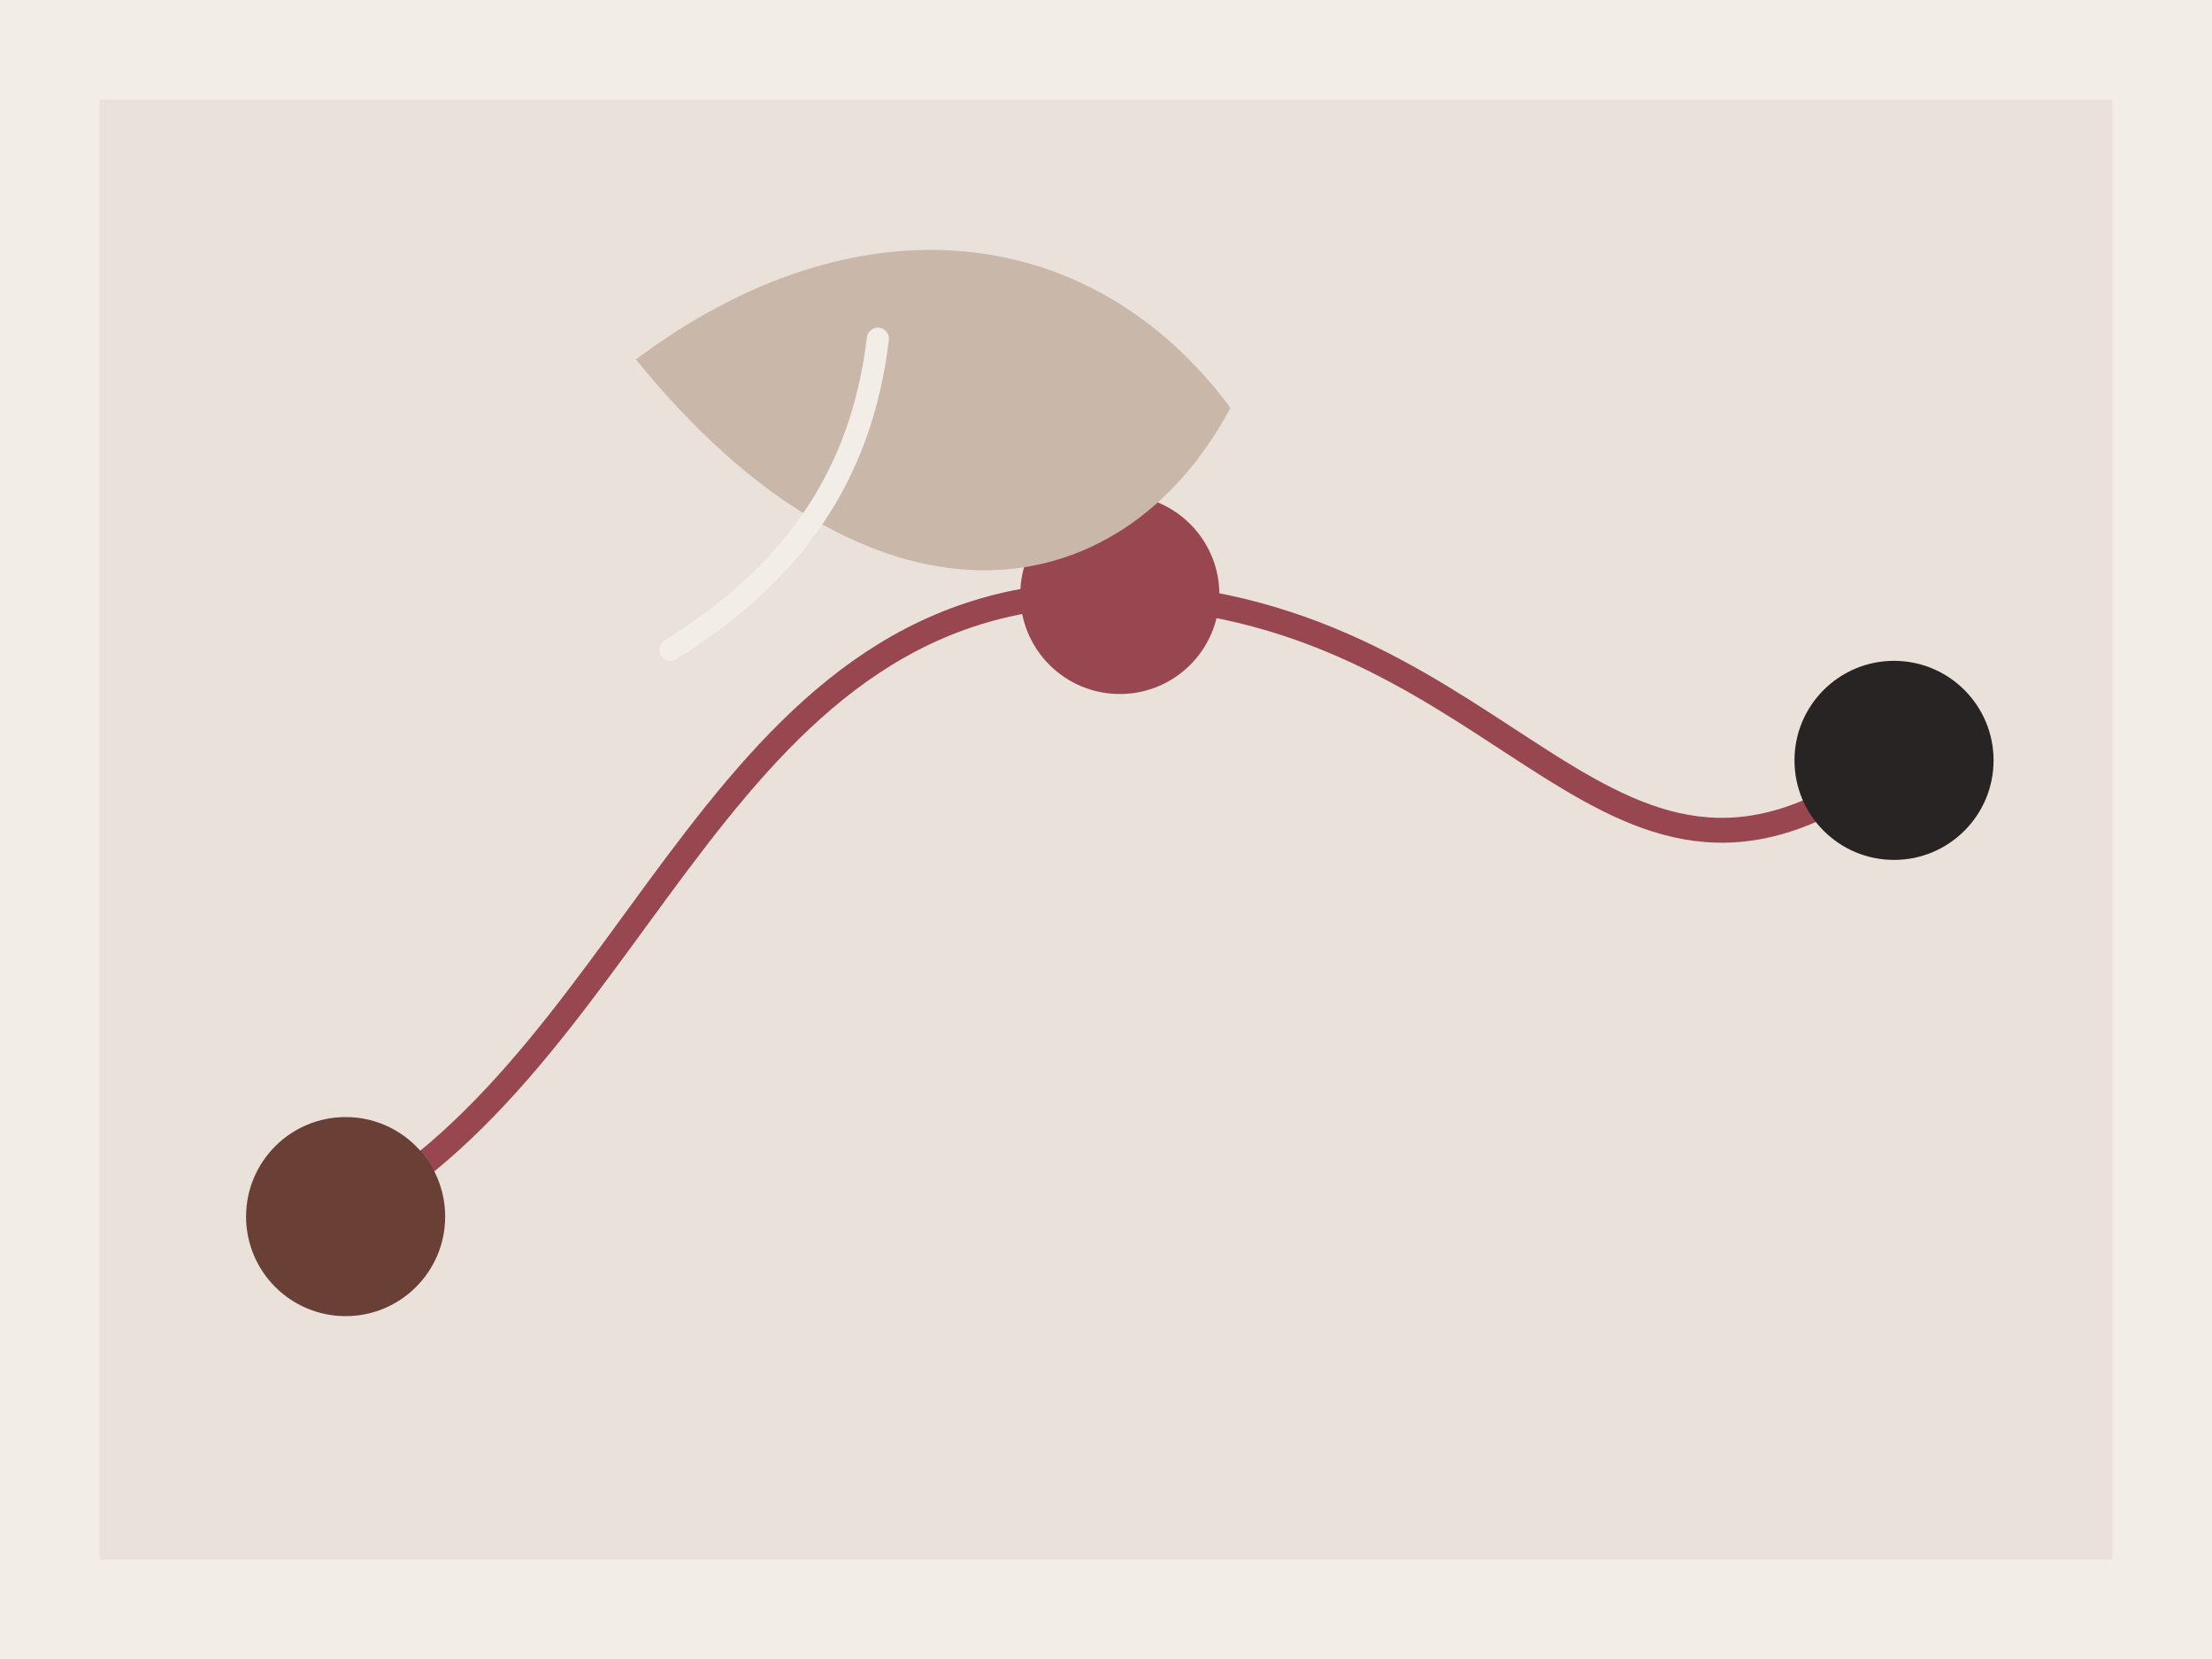
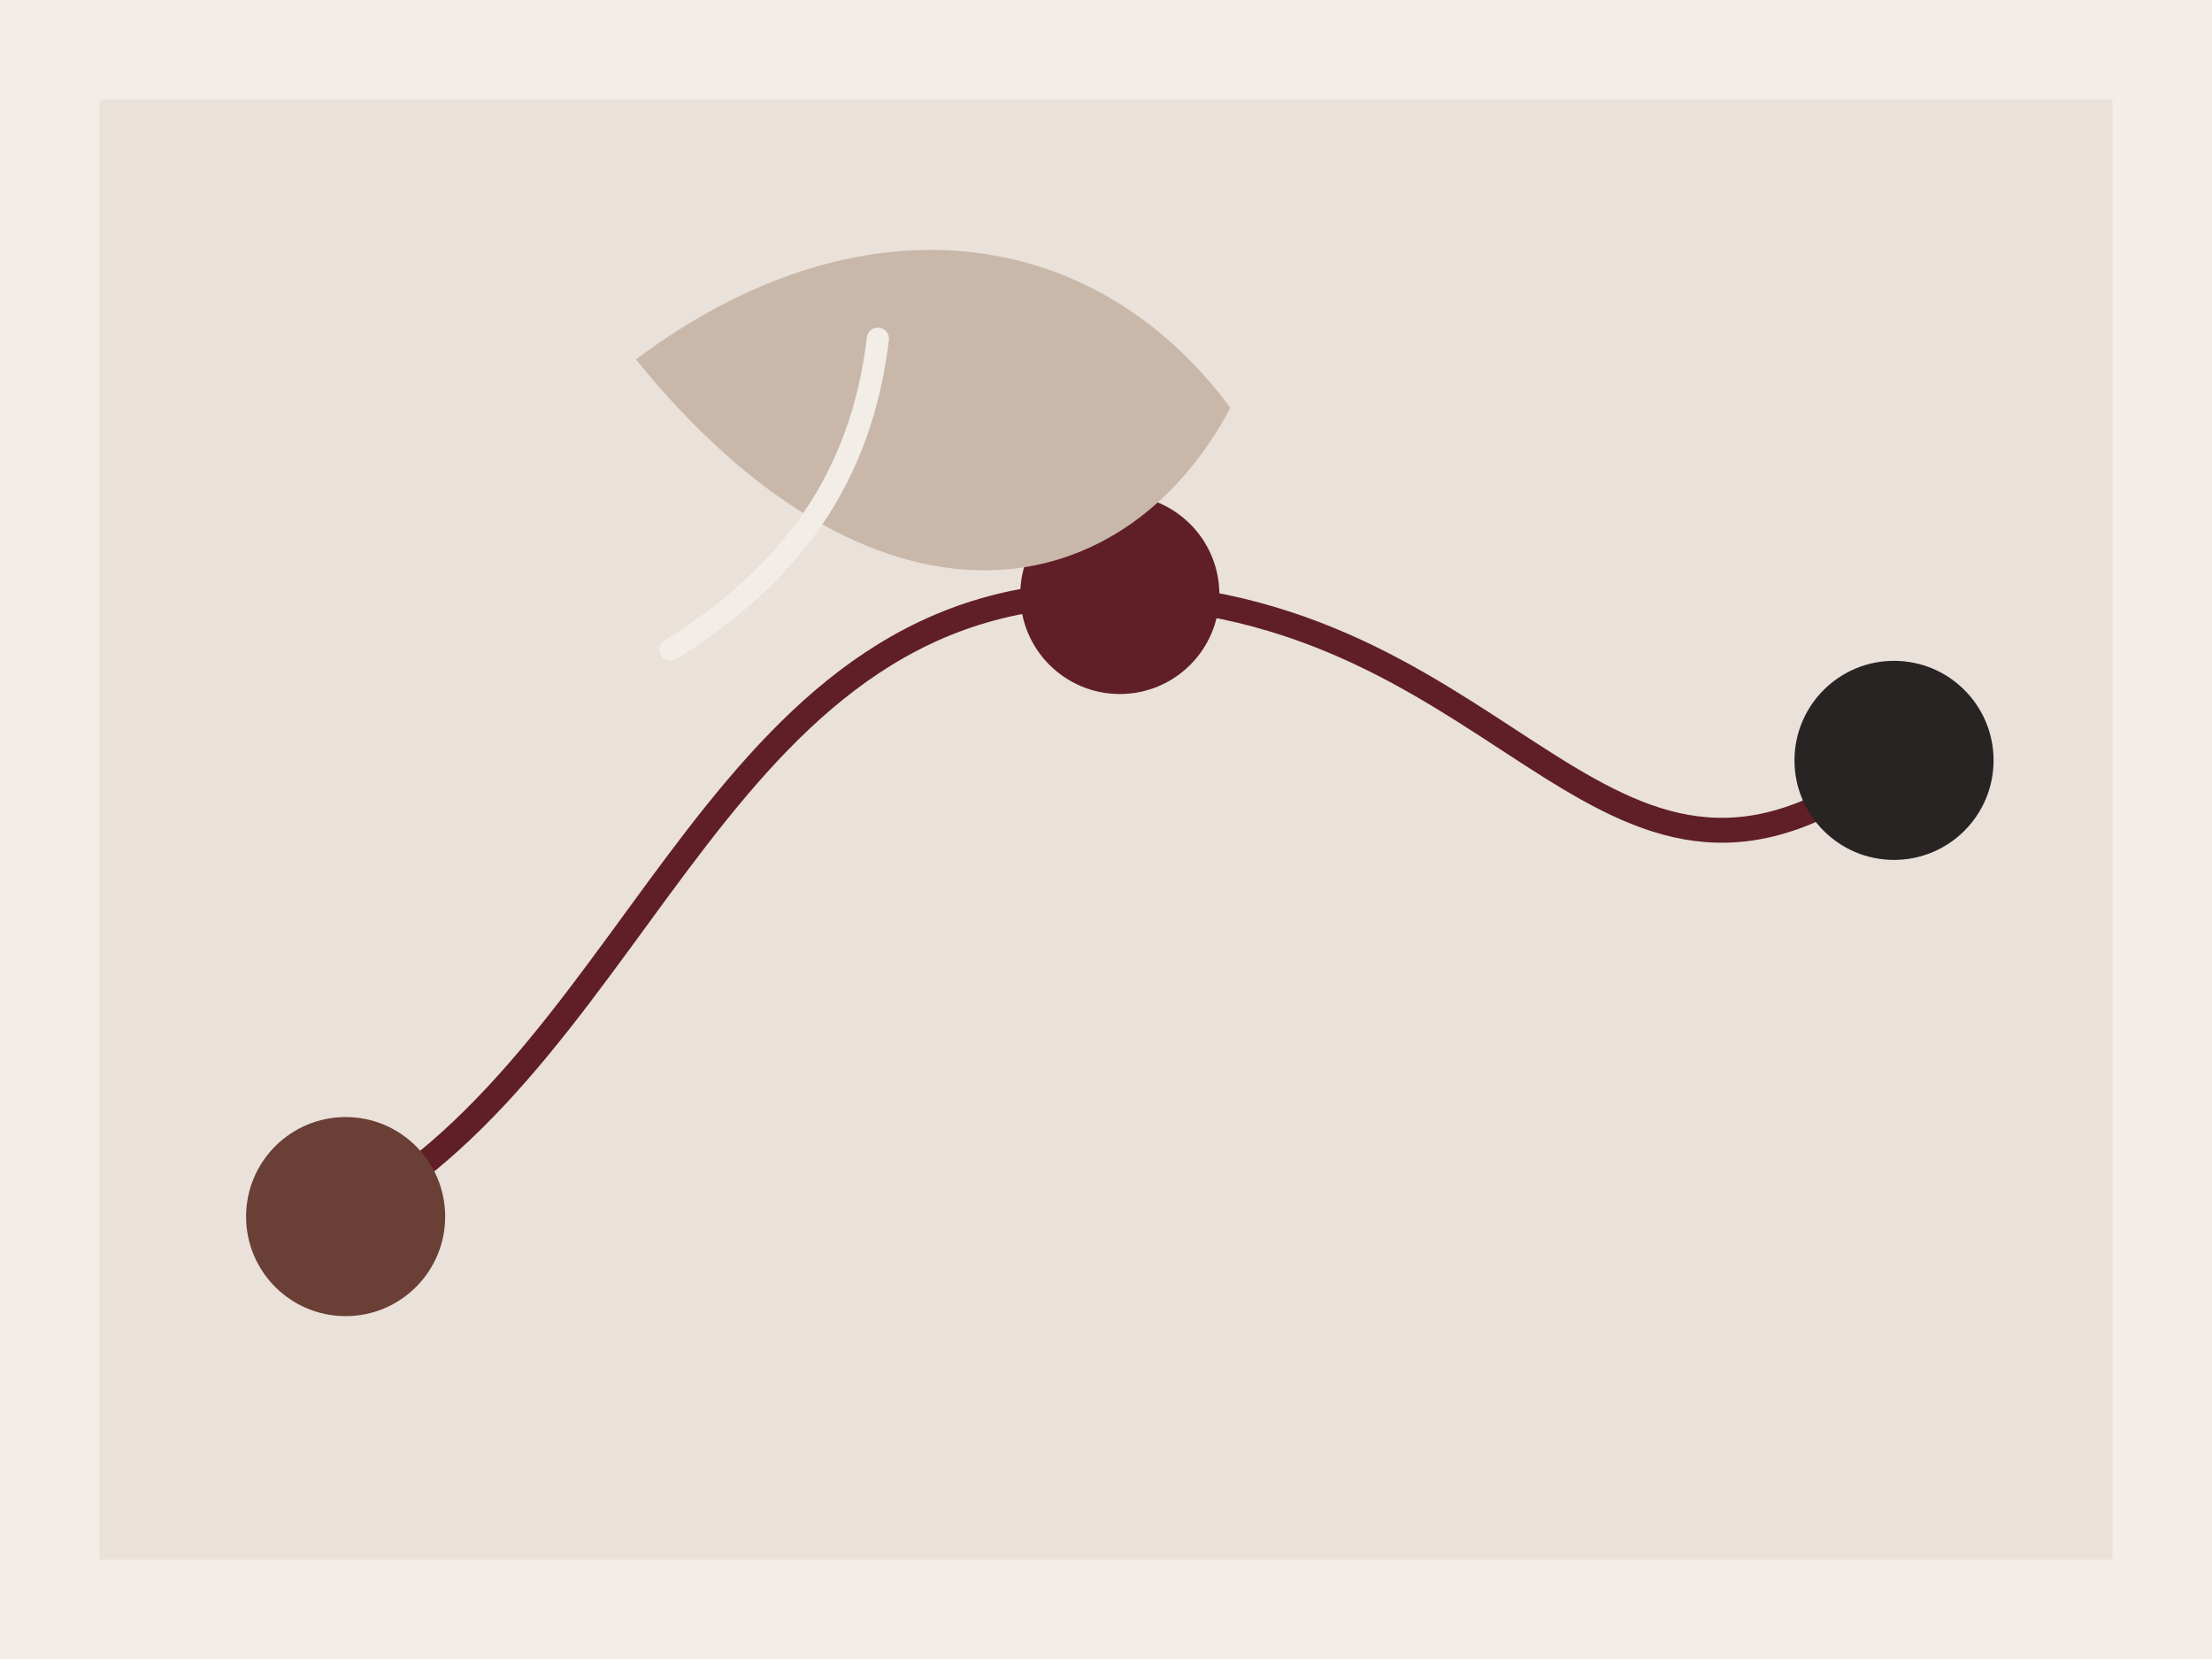
<svg xmlns="http://www.w3.org/2000/svg" viewBox="0 0 1600 1200">
  <rect width="1600" height="1200" fill="#F2EDE7" />
  <rect x="72" y="72" width="1456" height="1056" fill="#E9E1DA" />
-   <path d="M250 880C470 760 520 420 810 430s350 280 560 120" fill="none" stroke="#984650" stroke-width="18" stroke-linecap="round" />
+   <path d="M250 880C470 760 520 420 810 430s350 280 560 120" fill="none" stroke="#601E27" stroke-width="18" stroke-linecap="round" />
  <circle cx="250" cy="880" r="72" fill="#6A3F35" />
-   <circle cx="810" cy="430" r="72" fill="#984650" />
+   <circle cx="810" cy="430" r="72" fill="#601E27" />
  <circle cx="1370" cy="550" r="72" fill="#292424" />
  <path d="M460 260c160-120 330-100 430 35-80 150-260 175-430-35Z" fill="#C9B8A9" />
  <path d="M635 245c-12 100-62 170-150 225" fill="none" stroke="#F2EDE7" stroke-width="16" stroke-linecap="round" />
</svg>
